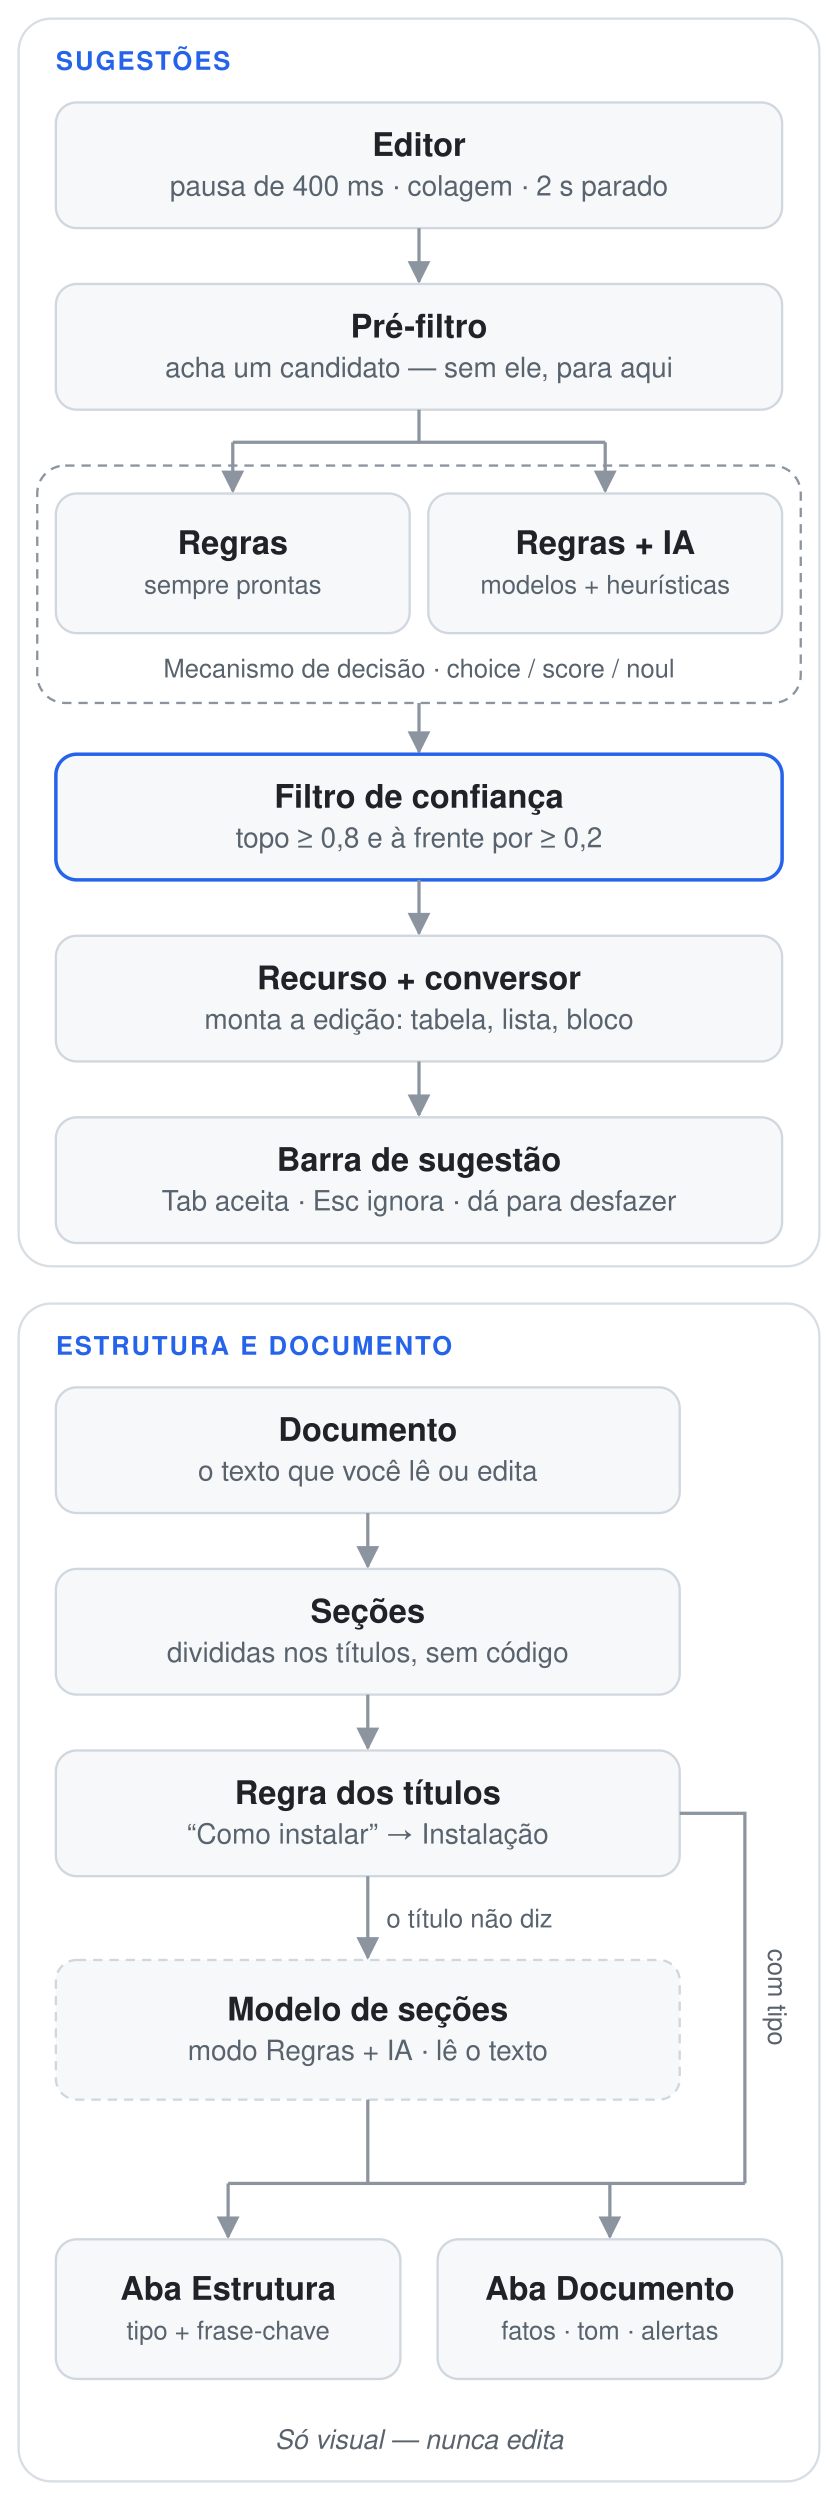
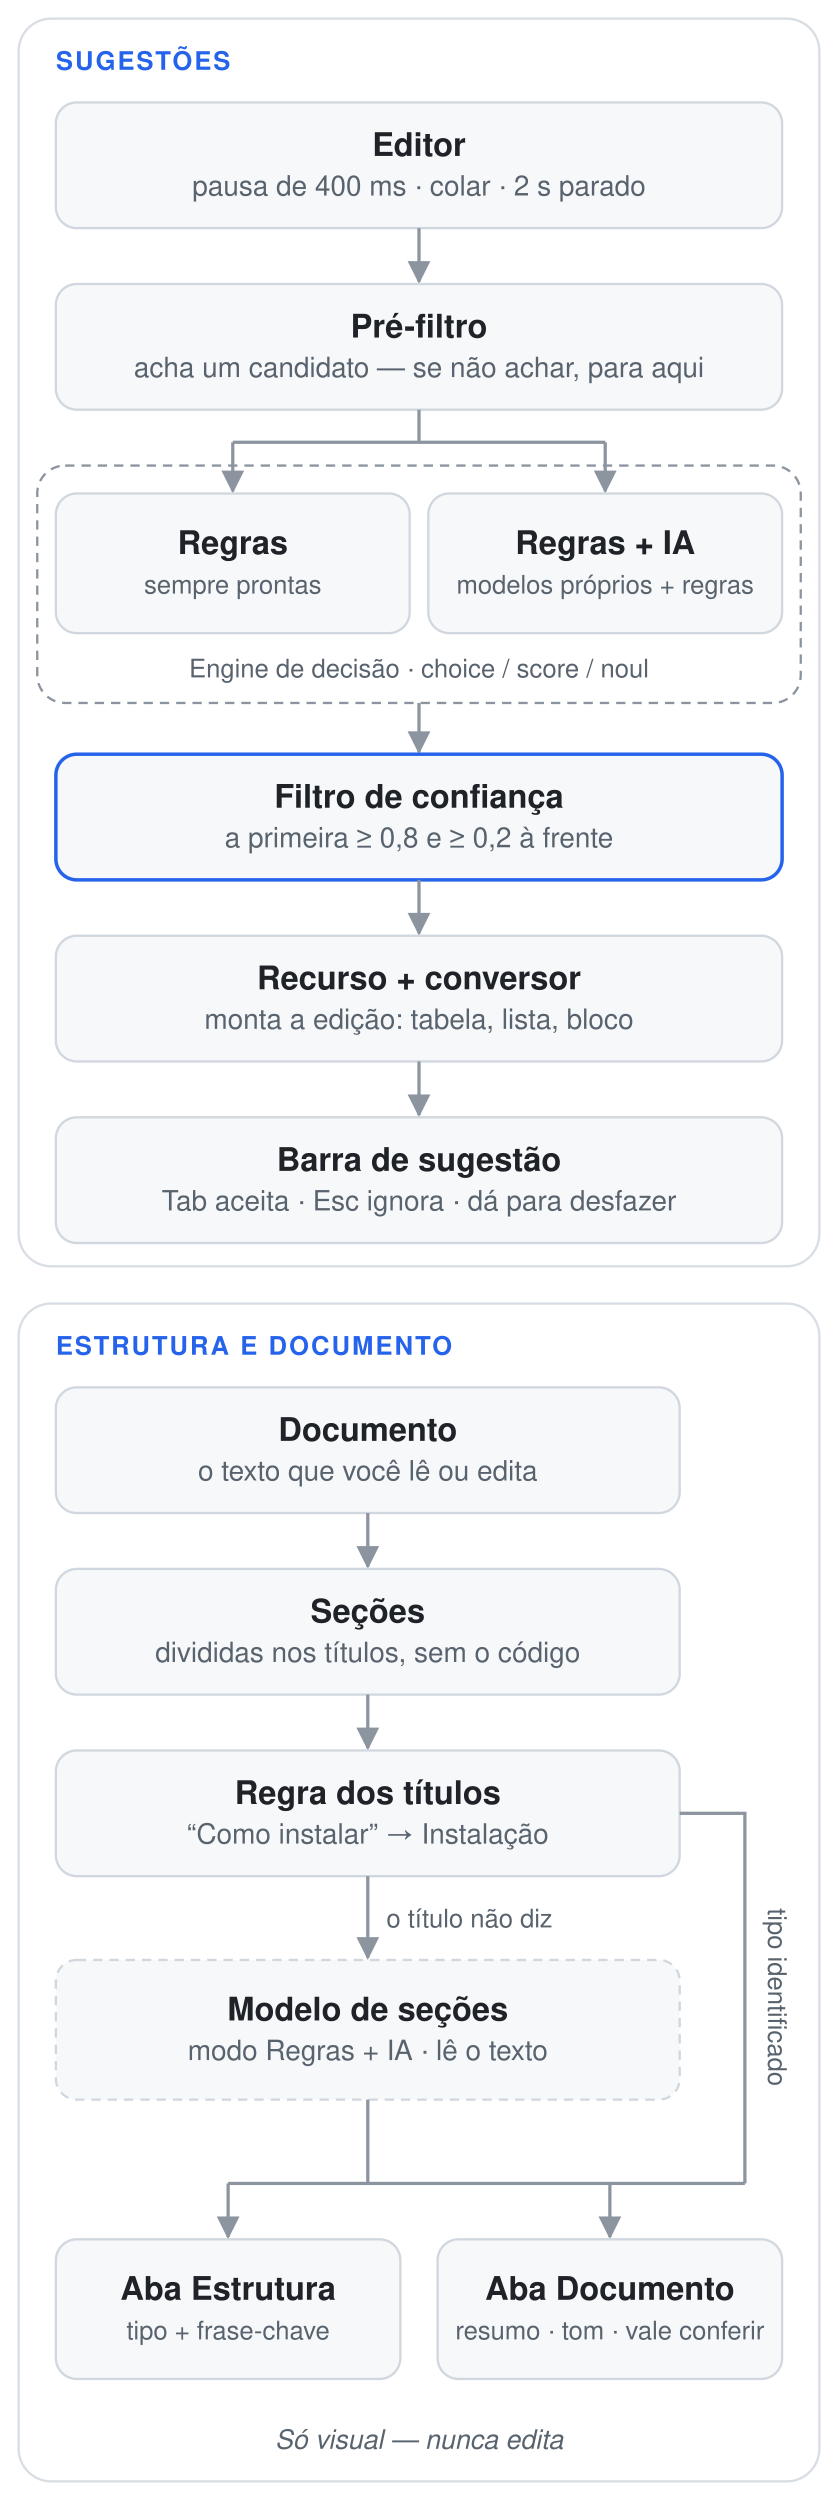
<svg xmlns="http://www.w3.org/2000/svg" viewBox="0 0 360 1074" width="360" height="1074" role="img" aria-labelledby="msd-title-n msd-desc-n" font-family="system-ui, -apple-system, 'Segoe UI', Helvetica, Arial, sans-serif">
  <style>
  .msd-lane { fill: none; stroke: #d8dee4; }
  .msd-lane-t { fill: #2563eb; font-size: 11px; font-weight: 600; letter-spacing: .08em; }
  .msd-box { fill: #f6f8fa; stroke: #d0d7de; }
  .msd-box.msd-accent { stroke: #2563eb; stroke-width: 1.5; }
  .msd-box.msd-dashed, .msd-group { stroke-dasharray: 4 3; }
  .msd-group { fill: none; stroke: #8c959f; }
  .msd-t { fill: #1f2328; font-size: 14px; font-weight: 600; }
  .msd-s { fill: #59636e; font-size: 12px; }
  .msd-s.msd-small { font-size: 11px; }
  .msd-label { fill: #59636e; font-size: 11px; }
  .msd-note { fill: #59636e; font-size: 11.5px; font-style: italic; }
  .msd-mono { fill: #59636e; font-size: 11.5px; font-family: ui-monospace, SFMono-Regular, Menlo, Consolas, monospace; }
  .msd-step { fill: #2563eb; font-size: 11px; font-weight: 700; }
  .msd-line { fill: none; stroke: #8c959f; stroke-width: 1.4; }
  .msd-head { fill: #8c959f; }
  @media (prefers-color-scheme: dark) {
    .msd-lane { stroke: #30363d; }
    .msd-lane-t { fill: #58a6ff; }
    .msd-box { fill: #161b22; stroke: #30363d; }
    .msd-box.msd-accent { stroke: #58a6ff; }
    .msd-group { stroke: #6e7681; }
    .msd-t { fill: #e6edf3; }
    .msd-s, .msd-label, .msd-note, .msd-mono { fill: #8b949e; }
    .msd-step { fill: #58a6ff; }
    .msd-line { stroke: #6e7681; }
    .msd-head { fill: #6e7681; }
  }
</style>
  <defs>
    <marker id="msd-arrow-n" viewBox="0 0 10 10" refX="9" refY="5" markerWidth="7" markerHeight="7" orient="auto-start-reverse">
      <path class="msd-head" d="M0,0 L10,5 L0,10 z" />
    </marker>
  </defs>
  <rect class="msd-lane" x="8" y="8" width="344" height="536" rx="14" />
  <text class="msd-lane-t" x="24" y="30">SUGESTÕES</text>
  <rect class="msd-box " x="24" y="44" width="312" height="54" rx="9" />
  <text class="msd-t" x="180.0" y="67.0" text-anchor="middle">Editor</text>
-   <text class="msd-s" x="180.0" y="84.0" text-anchor="middle">pausa de 400 ms · colagem · 2 s parado</text>
+   <text class="msd-s" x="180.0" y="84.0" text-anchor="middle">pausa de 400 ms · colar · 2 s parado</text>
  <path class="msd-line" d="M180,98 L180,121" marker-end="url(#msd-arrow-n)" />
  <rect class="msd-box " x="24" y="122" width="312" height="54" rx="9" />
  <text class="msd-t" x="180.0" y="145.0" text-anchor="middle">Pré-filtro</text>
-   <text class="msd-s" x="180.0" y="162.0" text-anchor="middle">acha um candidato — sem ele, para aqui</text>
+   <text class="msd-s" x="180.0" y="162.0" text-anchor="middle">acha um candidato — se não achar, para aqui</text>
  <rect class="msd-group" x="16" y="200" width="328" height="102" rx="12" />
  <path class="msd-line" d="M180,176 L180,190" />
  <path class="msd-line" d="M100,190 L260,190" />
  <path class="msd-line" d="M100,190 L100,211" marker-end="url(#msd-arrow-n)" />
  <path class="msd-line" d="M260,190 L260,211" marker-end="url(#msd-arrow-n)" />
  <rect class="msd-box " x="24" y="212" width="152" height="60" rx="9" />
  <text class="msd-t" x="100.0" y="238.0" text-anchor="middle">Regras</text>
  <text class="msd-s msd-small" x="100.0" y="255.0" text-anchor="middle">sempre prontas</text>
  <rect class="msd-box " x="184" y="212" width="152" height="60" rx="9" />
  <text class="msd-t" x="260.0" y="238.0" text-anchor="middle">Regras + IA</text>
-   <text class="msd-s msd-small" x="260.0" y="255.0" text-anchor="middle">modelos + heurísticas</text>
-   <text class="msd-label" x="180" y="291" text-anchor="middle">Mecanismo de decisão · choice / score / noul</text>
+   <text class="msd-s msd-small" x="260.0" y="255.0" text-anchor="middle">modelos próprios + regras</text>
+   <text class="msd-label" x="180" y="291" text-anchor="middle">Engine de decisão · choice / score / noul</text>
  <path class="msd-line" d="M180,302 L180,323" marker-end="url(#msd-arrow-n)" />
  <rect class="msd-box msd-accent" x="24" y="324" width="312" height="54" rx="9" />
  <text class="msd-t" x="180.0" y="347.0" text-anchor="middle">Filtro de confiança</text>
-   <text class="msd-s" x="180.0" y="364.0" text-anchor="middle">topo ≥ 0,8 e à frente por ≥ 0,2</text>
+   <text class="msd-s" x="180.0" y="364.0" text-anchor="middle">a primeira ≥ 0,8 e ≥ 0,2 à frente</text>
  <path class="msd-line" d="M180,378 L180,401" marker-end="url(#msd-arrow-n)" />
  <rect class="msd-box " x="24" y="402" width="312" height="54" rx="9" />
  <text class="msd-t" x="180.0" y="425.0" text-anchor="middle">Recurso + conversor</text>
  <text class="msd-s" x="180.0" y="442.0" text-anchor="middle">monta a edição: tabela, lista, bloco</text>
  <path class="msd-line" d="M180,456 L180,479" marker-end="url(#msd-arrow-n)" />
  <rect class="msd-box " x="24" y="480" width="312" height="54" rx="9" />
  <text class="msd-t" x="180.0" y="503.0" text-anchor="middle">Barra de sugestão</text>
  <text class="msd-s" x="180.0" y="520.0" text-anchor="middle">Tab aceita · Esc ignora · dá para desfazer</text>
  <g transform="translate(-360 552)">
    <rect class="msd-lane" x="368" y="8" width="344" height="506" rx="14" />
    <text class="msd-lane-t" x="384" y="30">ESTRUTURA E DOCUMENTO</text>
    <rect class="msd-box " x="384" y="44" width="268" height="54" rx="9" />
    <text class="msd-t" x="518.0" y="67.0" text-anchor="middle">Documento</text>
    <text class="msd-s" x="518.0" y="84.0" text-anchor="middle">o texto que você lê ou edita</text>
    <path class="msd-line" d="M518,98 L518,121" marker-end="url(#msd-arrow-n)" />
    <rect class="msd-box " x="384" y="122" width="268" height="54" rx="9" />
    <text class="msd-t" x="518.0" y="145.0" text-anchor="middle">Seções</text>
-     <text class="msd-s" x="518.0" y="162.0" text-anchor="middle">divididas nos títulos, sem código</text>
+     <text class="msd-s" x="518.0" y="162.0" text-anchor="middle">divididas nos títulos, sem o código</text>
    <path class="msd-line" d="M518,176 L518,199" marker-end="url(#msd-arrow-n)" />
    <rect class="msd-box " x="384" y="200" width="268" height="54" rx="9" />
    <text class="msd-t" x="518.0" y="223.0" text-anchor="middle">Regra dos títulos</text>
    <text class="msd-s" x="518.0" y="240.0" text-anchor="middle">“Como instalar” → Instalação</text>
    <path class="msd-line" d="M518,254 L518,289" marker-end="url(#msd-arrow-n)" />
    <text class="msd-label" x="526" y="276">o título não diz</text>
    <rect class="msd-box msd-dashed" x="384" y="290" width="268" height="60" rx="9" />
    <text class="msd-t" x="518.0" y="316.0" text-anchor="middle">Modelo de seções</text>
    <text class="msd-s" x="518.0" y="333.0" text-anchor="middle">modo Regras + IA · lê o texto</text>
    <path class="msd-line" d="M652,227 L680,227 L680,386" />
-     <text class="msd-label" x="690" y="306" text-anchor="middle" transform="rotate(90 690 306)">com tipo</text>
+     <text class="msd-label" x="690" y="306" text-anchor="middle" transform="rotate(90 690 306)">tipo identificado</text>
    <path class="msd-line" d="M518,350 L518,386" />
    <path class="msd-line" d="M458,386 L680,386" />
    <path class="msd-line" d="M458,386 L458,409" marker-end="url(#msd-arrow-n)" />
    <path class="msd-line" d="M622,386 L622,409" marker-end="url(#msd-arrow-n)" />
    <rect class="msd-box " x="384" y="410" width="148" height="60" rx="9" />
    <text class="msd-t" x="458.0" y="436.0" text-anchor="middle">Aba Estrutura</text>
    <text class="msd-s msd-small" x="458.0" y="453.0" text-anchor="middle">tipo + frase-chave</text>
    <rect class="msd-box " x="548" y="410" width="148" height="60" rx="9" />
    <text class="msd-t" x="622.0" y="436.0" text-anchor="middle">Aba Documento</text>
-     <text class="msd-s msd-small" x="622.0" y="453.0" text-anchor="middle">fatos · tom · alertas</text>
+     <text class="msd-s msd-small" x="622.0" y="453.0" text-anchor="middle">resumo · tom · vale conferir</text>
    <text class="msd-note" x="540" y="500" text-anchor="middle">Só visual — nunca edita</text>
  </g>
</svg>
